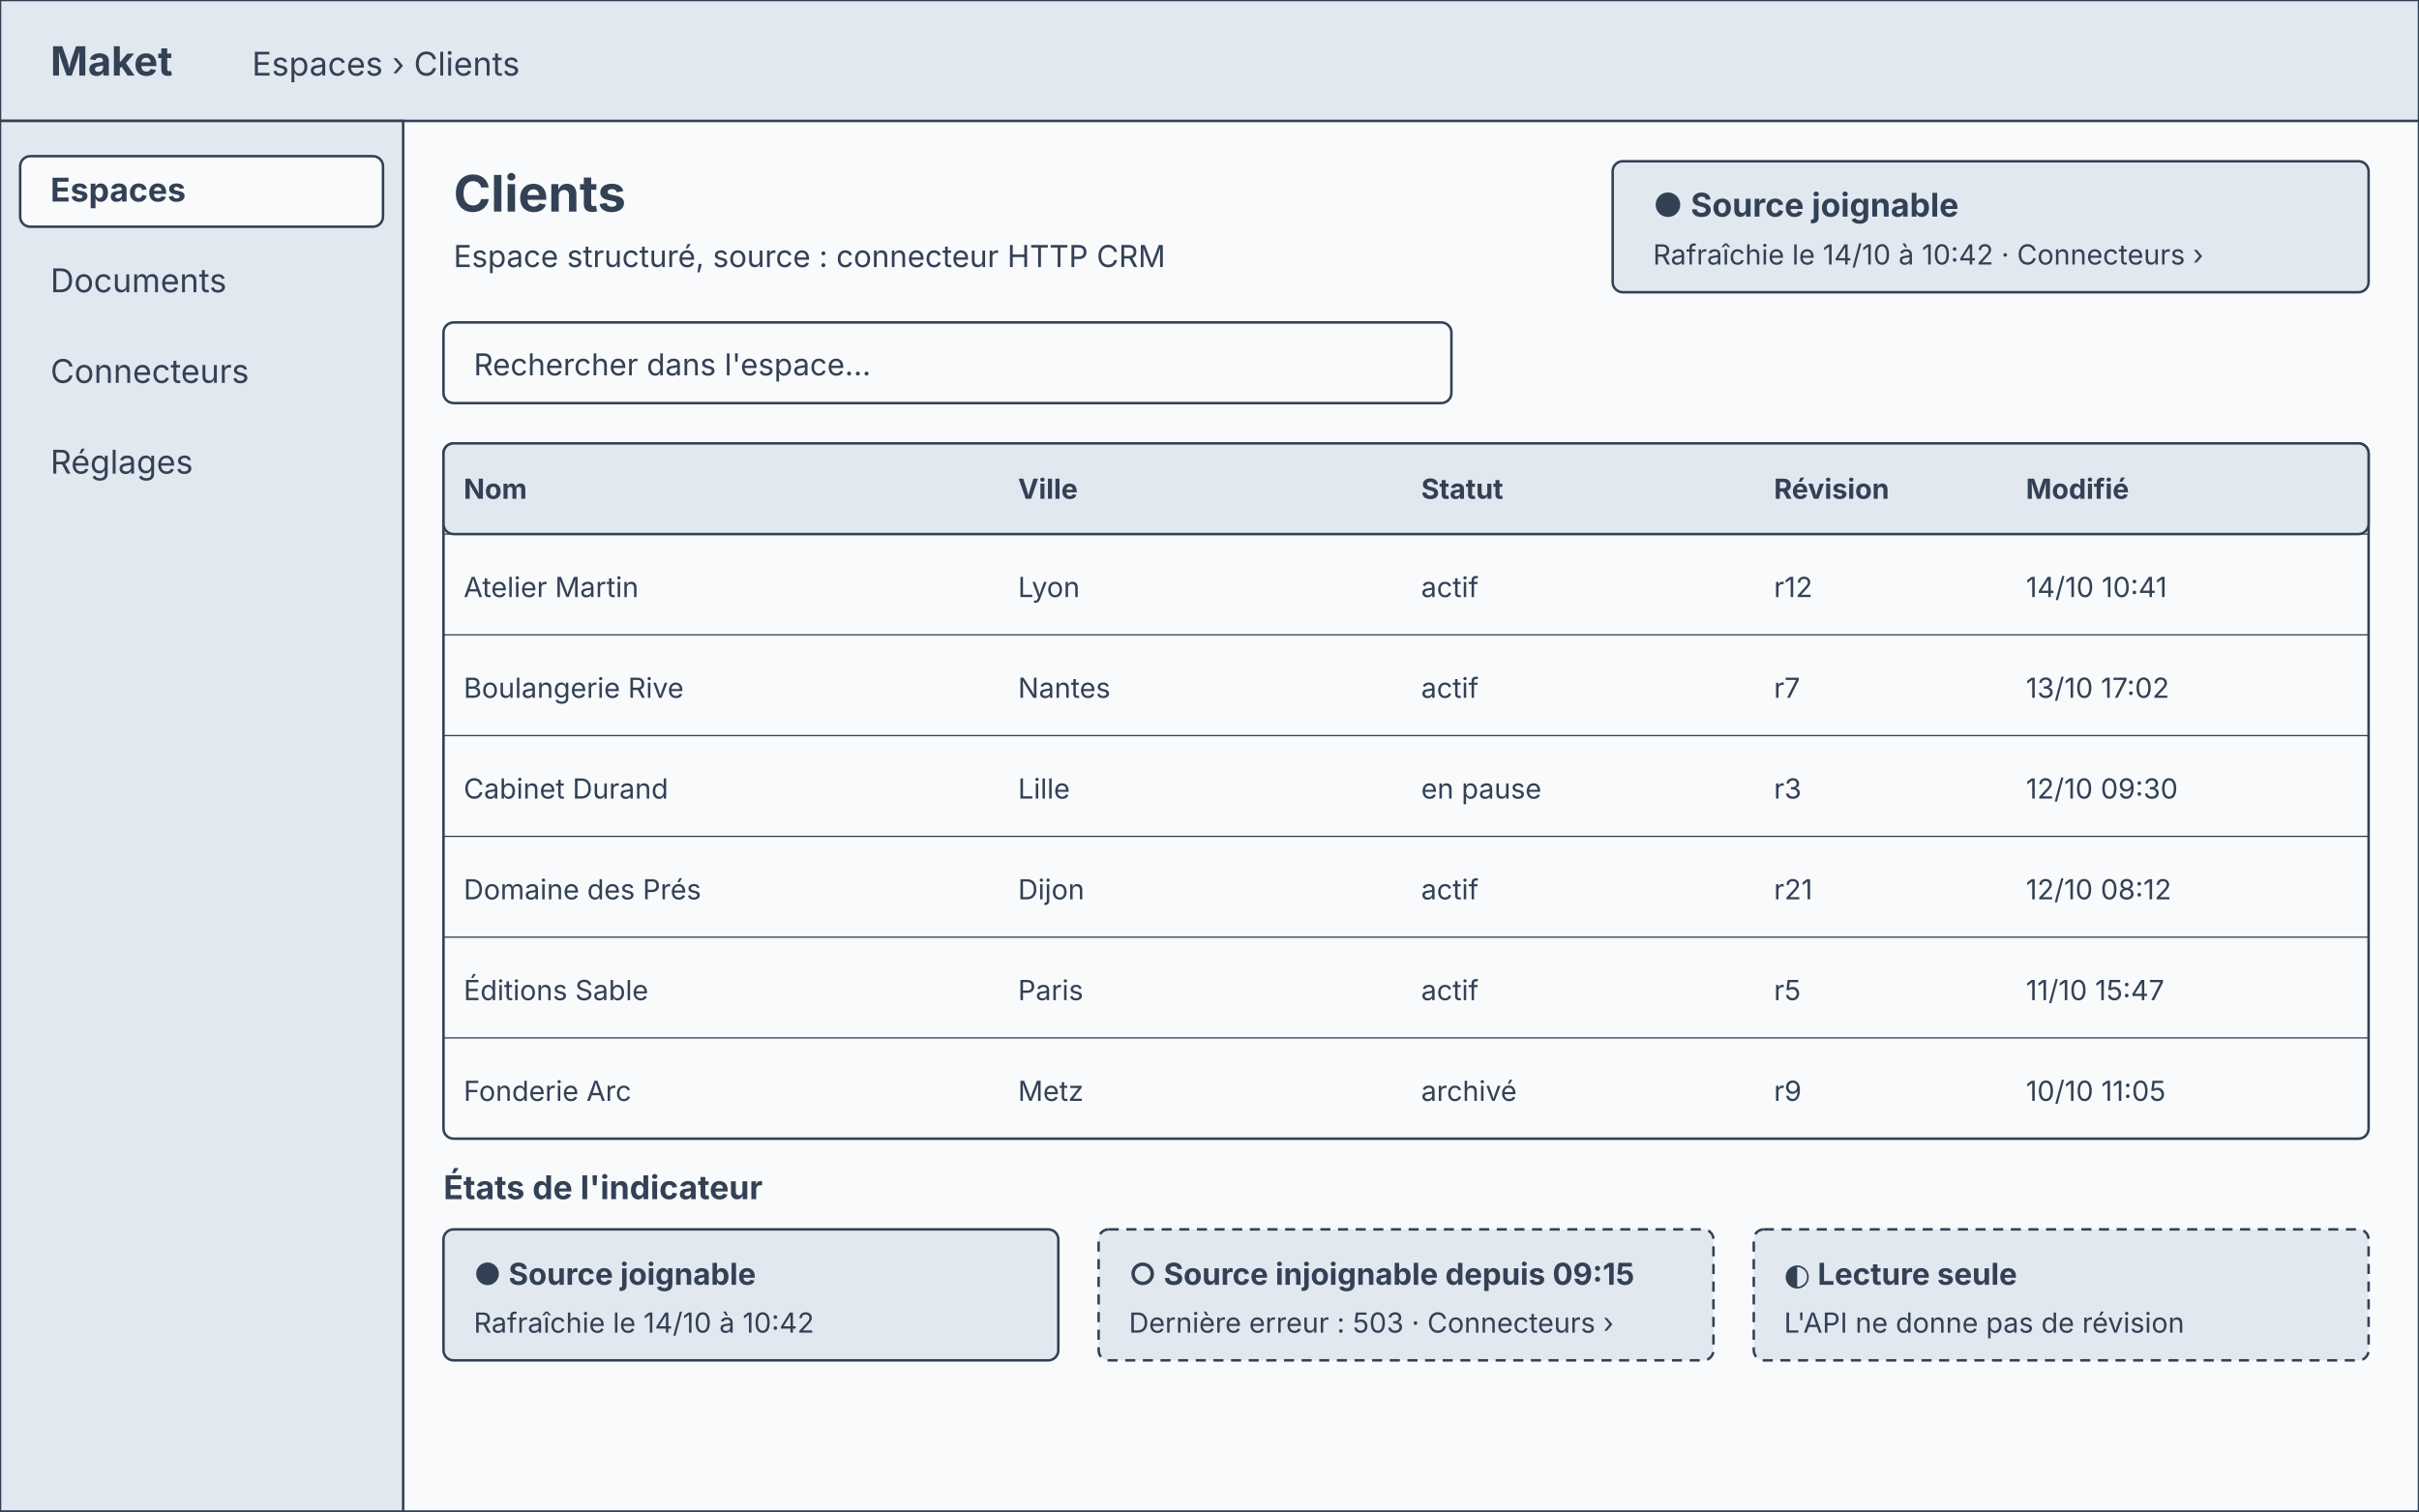
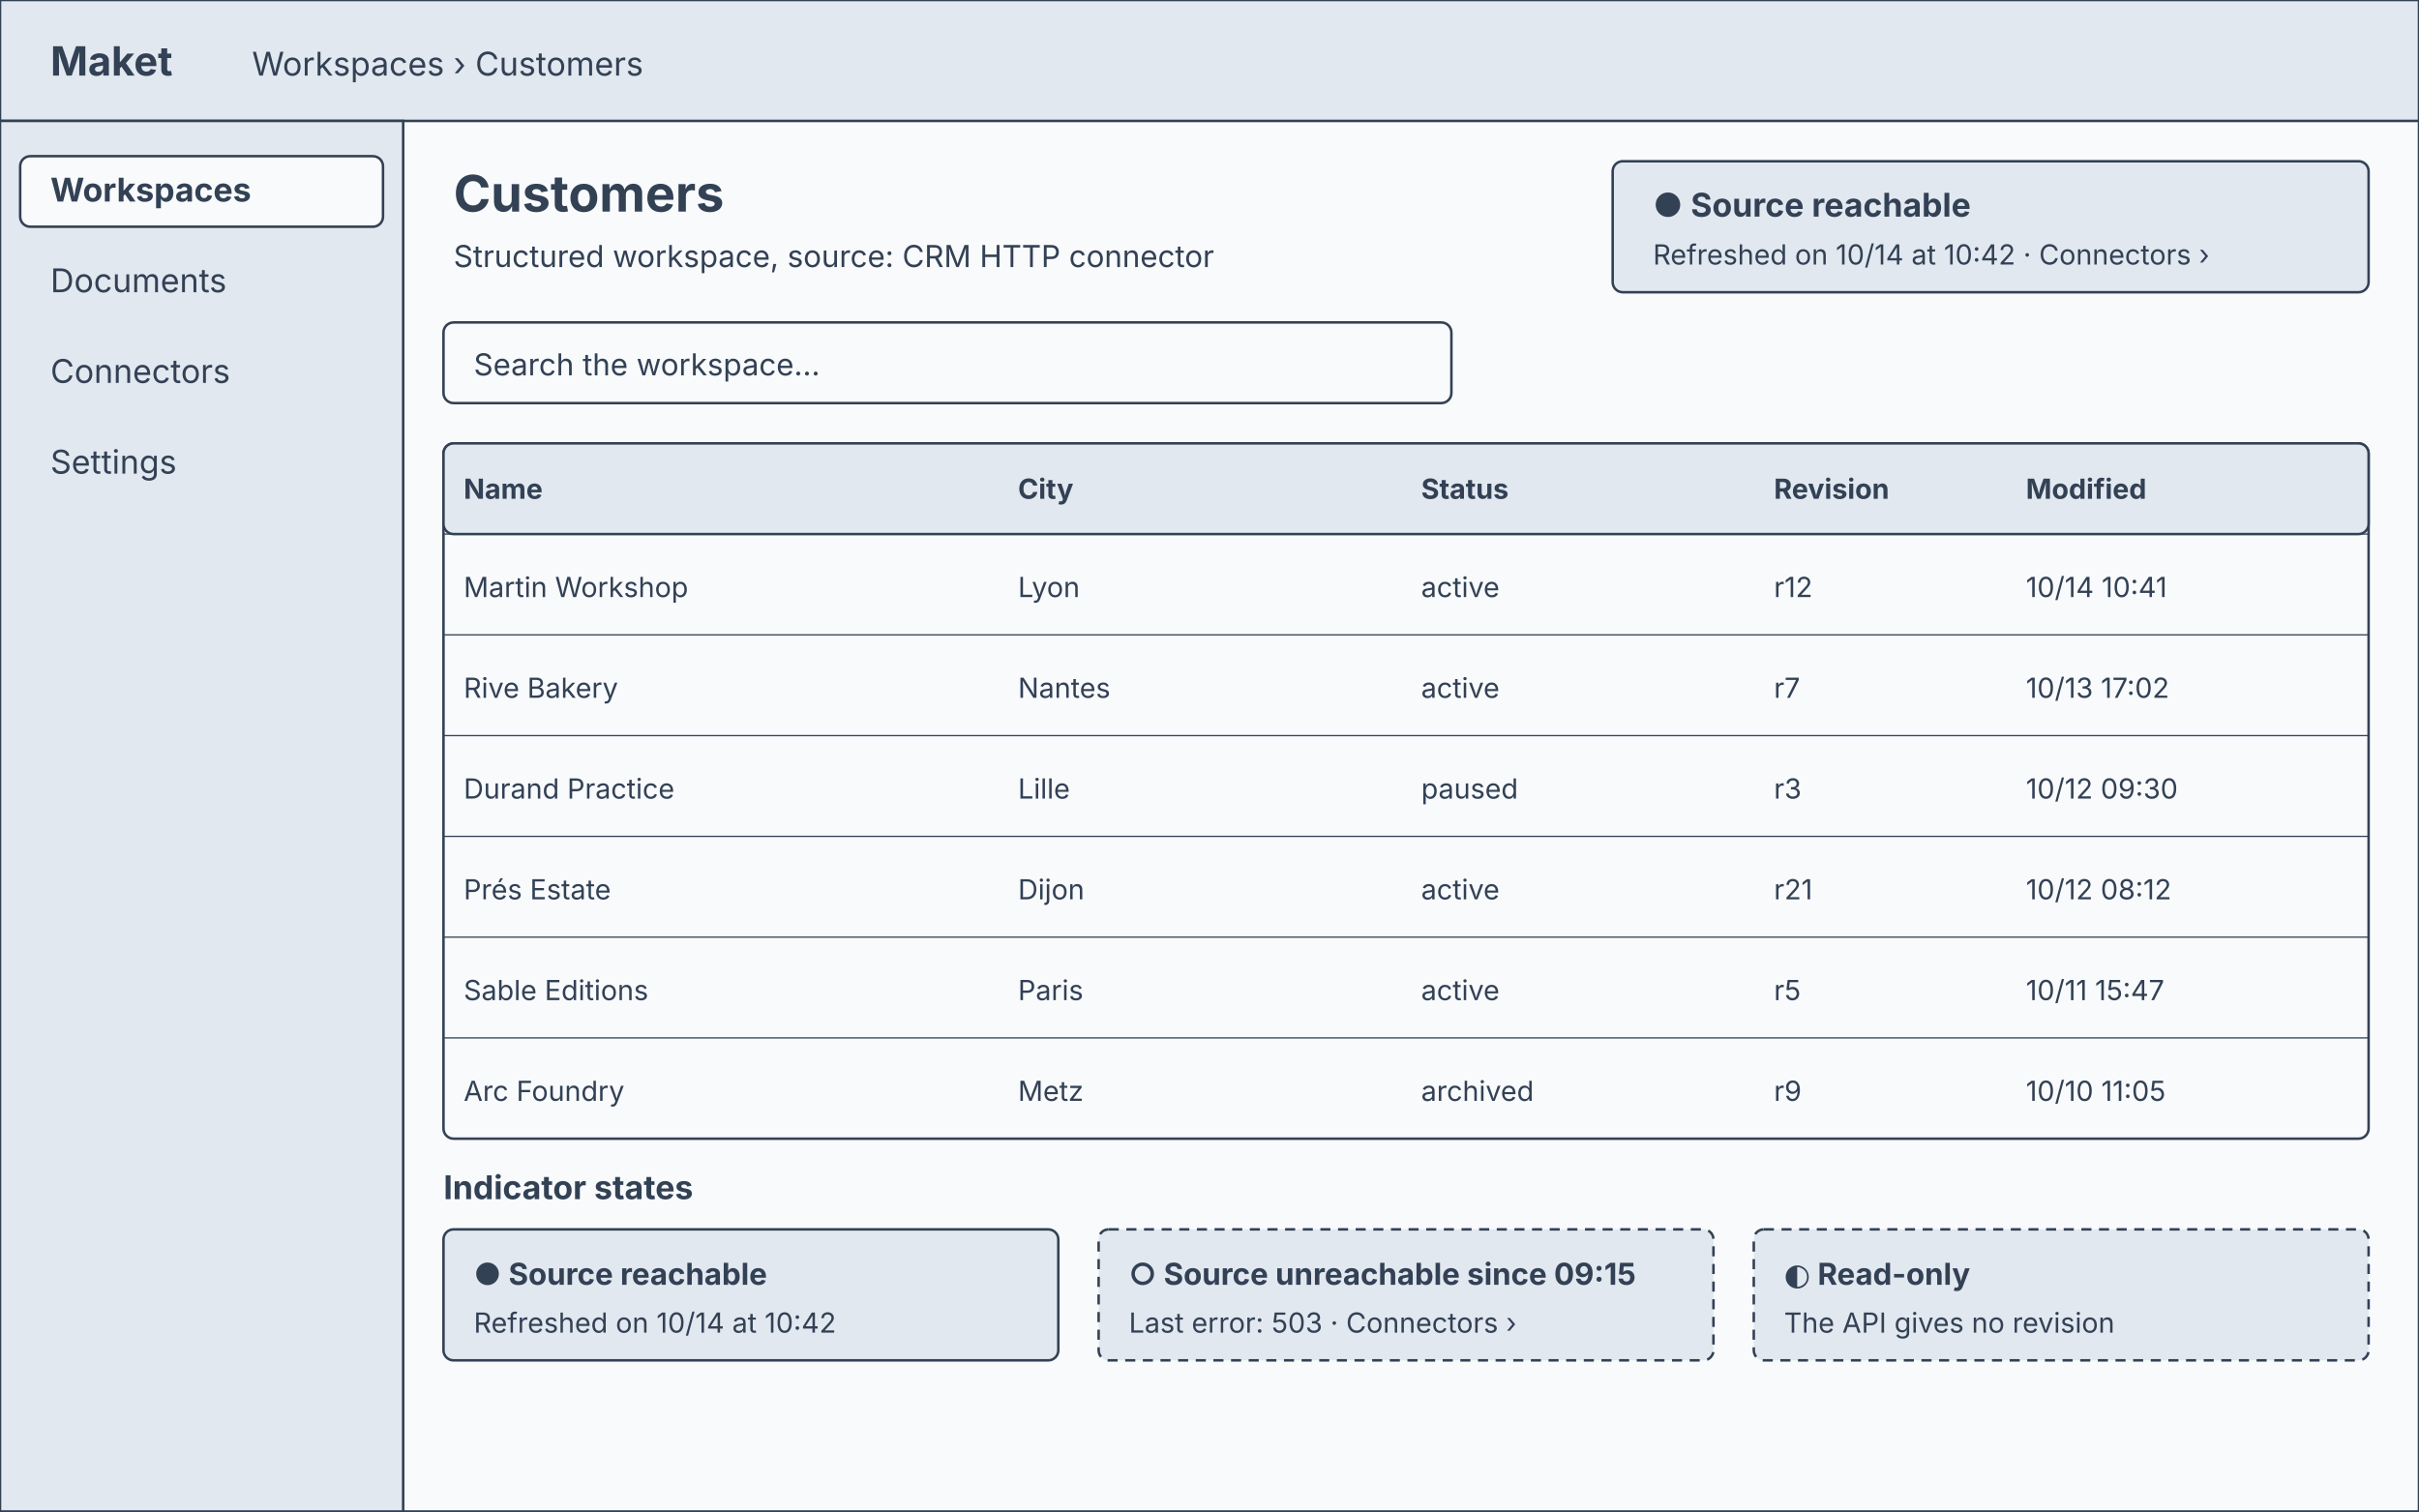
<svg xmlns="http://www.w3.org/2000/svg" viewBox="0 0 960 600" width="960" height="600" font-family="system-ui, -apple-system, 'Segoe UI', sans-serif">
  <rect x="0" y="0" width="960" height="600" rx="0" fill="#f8fafc" stroke="#334155" stroke-width="1" />
  <rect x="0" y="0" width="960" height="48" rx="0" fill="#e2e8f0" stroke="#334155" stroke-width="1" />
  <text x="20" y="30" font-size="16" font-weight="bold" text-anchor="start" fill="#334155">Maket</text>
-   <text x="100" y="30" font-size="13" font-weight="normal" text-anchor="start" fill="#334155">Espaces › Clients</text>
+   <text x="100" y="30" font-size="13" font-weight="normal" text-anchor="start" fill="#334155">Workspaces › Customers</text>
  <rect x="0" y="48" width="160" height="552" rx="0" fill="#e2e8f0" stroke="#334155" stroke-width="1" />
  <rect x="8" y="62" width="144" height="28" rx="4" fill="#f8fafc" stroke="#334155" stroke-width="1" />
-   <text x="20" y="80" font-size="13" font-weight="bold" text-anchor="start" fill="#334155">Espaces</text>
+   <text x="20" y="80" font-size="13" font-weight="bold" text-anchor="start" fill="#334155">Workspaces</text>
  <text x="20" y="116" font-size="13" font-weight="normal" text-anchor="start" fill="#334155">Documents</text>
-   <text x="20" y="152" font-size="13" font-weight="normal" text-anchor="start" fill="#334155">Connecteurs</text>
-   <text x="20" y="188" font-size="13" font-weight="normal" text-anchor="start" fill="#334155">Réglages</text>
-   <text x="180" y="84" font-size="20" font-weight="bold" text-anchor="start" fill="#334155">Clients</text>
-   <text x="180" y="106" font-size="12" font-weight="normal" text-anchor="start" fill="#334155">Espace structuré, source : connecteur HTTP CRM</text>
+   <text x="20" y="152" font-size="13" font-weight="normal" text-anchor="start" fill="#334155">Connectors</text>
+   <text x="20" y="188" font-size="13" font-weight="normal" text-anchor="start" fill="#334155">Settings</text>
+   <text x="180" y="84" font-size="20" font-weight="bold" text-anchor="start" fill="#334155">Customers</text>
+   <text x="180" y="106" font-size="12" font-weight="normal" text-anchor="start" fill="#334155">Structured workspace, source: CRM HTTP connector</text>
  <rect x="640" y="64" width="300" height="52" rx="4" fill="#e2e8f0" stroke="#334155" stroke-width="1" />
-   <text x="656" y="86" font-size="13" font-weight="bold" text-anchor="start" fill="#334155">● Source joignable</text>
-   <text x="656" y="105" font-size="11" font-weight="normal" text-anchor="start" fill="#334155">Rafraîchie le 14/10 à 10:42 · Connecteurs ›</text>
+   <text x="656" y="86" font-size="13" font-weight="bold" text-anchor="start" fill="#334155">● Source reachable</text>
+   <text x="656" y="105" font-size="11" font-weight="normal" text-anchor="start" fill="#334155">Refreshed on 10/14 at 10:42 · Connectors ›</text>
  <rect x="176" y="128" width="400" height="32" rx="4" fill="#f8fafc" stroke="#334155" stroke-width="1" />
-   <text x="188" y="149" font-size="12" font-weight="normal" text-anchor="start" fill="#334155">Rechercher dans l'espace…</text>
+   <text x="188" y="149" font-size="12" font-weight="normal" text-anchor="start" fill="#334155">Search the workspace…</text>
  <rect x="176" y="176" width="764" height="276" rx="4" fill="#f8fafc" stroke="#334155" stroke-width="1" />
  <rect x="176" y="176" width="764" height="36" rx="4" fill="#e2e8f0" stroke="#334155" stroke-width="1" />
-   <text x="184" y="198" font-size="11" font-weight="bold" text-anchor="start" fill="#334155">Nom</text>
-   <text x="404" y="198" font-size="11" font-weight="bold" text-anchor="start" fill="#334155">Ville</text>
-   <text x="564" y="198" font-size="11" font-weight="bold" text-anchor="start" fill="#334155">Statut</text>
-   <text x="704" y="198" font-size="11" font-weight="bold" text-anchor="start" fill="#334155">Révision</text>
-   <text x="804" y="198" font-size="11" font-weight="bold" text-anchor="start" fill="#334155">Modifié</text>
+   <text x="184" y="198" font-size="11" font-weight="bold" text-anchor="start" fill="#334155">Name</text>
+   <text x="404" y="198" font-size="11" font-weight="bold" text-anchor="start" fill="#334155">City</text>
+   <text x="564" y="198" font-size="11" font-weight="bold" text-anchor="start" fill="#334155">Status</text>
+   <text x="704" y="198" font-size="11" font-weight="bold" text-anchor="start" fill="#334155">Revision</text>
+   <text x="804" y="198" font-size="11" font-weight="bold" text-anchor="start" fill="#334155">Modified</text>
  <line x1="176" y1="212" x2="940" y2="212" stroke="#334155" stroke-width="0.5" />
-   <text x="184" y="237" font-size="11" font-weight="normal" text-anchor="start" fill="#334155">Atelier Martin</text>
+   <text x="184" y="237" font-size="11" font-weight="normal" text-anchor="start" fill="#334155">Martin Workshop</text>
  <text x="404" y="237" font-size="11" font-weight="normal" text-anchor="start" fill="#334155">Lyon</text>
-   <text x="564" y="237" font-size="11" font-weight="normal" text-anchor="start" fill="#334155">actif</text>
+   <text x="564" y="237" font-size="11" font-weight="normal" text-anchor="start" fill="#334155">active</text>
  <text x="704" y="237" font-size="11" font-weight="normal" text-anchor="start" fill="#334155">r12</text>
-   <text x="804" y="237" font-size="11" font-weight="normal" text-anchor="start" fill="#334155">14/10 10:41</text>
+   <text x="804" y="237" font-size="11" font-weight="normal" text-anchor="start" fill="#334155">10/14 10:41</text>
  <line x1="176" y1="252" x2="940" y2="252" stroke="#334155" stroke-width="0.5" />
-   <text x="184" y="277" font-size="11" font-weight="normal" text-anchor="start" fill="#334155">Boulangerie Rive</text>
+   <text x="184" y="277" font-size="11" font-weight="normal" text-anchor="start" fill="#334155">Rive Bakery</text>
  <text x="404" y="277" font-size="11" font-weight="normal" text-anchor="start" fill="#334155">Nantes</text>
-   <text x="564" y="277" font-size="11" font-weight="normal" text-anchor="start" fill="#334155">actif</text>
+   <text x="564" y="277" font-size="11" font-weight="normal" text-anchor="start" fill="#334155">active</text>
  <text x="704" y="277" font-size="11" font-weight="normal" text-anchor="start" fill="#334155">r7</text>
-   <text x="804" y="277" font-size="11" font-weight="normal" text-anchor="start" fill="#334155">13/10 17:02</text>
+   <text x="804" y="277" font-size="11" font-weight="normal" text-anchor="start" fill="#334155">10/13 17:02</text>
  <line x1="176" y1="292" x2="940" y2="292" stroke="#334155" stroke-width="0.5" />
-   <text x="184" y="317" font-size="11" font-weight="normal" text-anchor="start" fill="#334155">Cabinet Durand</text>
+   <text x="184" y="317" font-size="11" font-weight="normal" text-anchor="start" fill="#334155">Durand Practice</text>
  <text x="404" y="317" font-size="11" font-weight="normal" text-anchor="start" fill="#334155">Lille</text>
-   <text x="564" y="317" font-size="11" font-weight="normal" text-anchor="start" fill="#334155">en pause</text>
+   <text x="564" y="317" font-size="11" font-weight="normal" text-anchor="start" fill="#334155">paused</text>
  <text x="704" y="317" font-size="11" font-weight="normal" text-anchor="start" fill="#334155">r3</text>
-   <text x="804" y="317" font-size="11" font-weight="normal" text-anchor="start" fill="#334155">12/10 09:30</text>
+   <text x="804" y="317" font-size="11" font-weight="normal" text-anchor="start" fill="#334155">10/12 09:30</text>
  <line x1="176" y1="332" x2="940" y2="332" stroke="#334155" stroke-width="0.5" />
-   <text x="184" y="357" font-size="11" font-weight="normal" text-anchor="start" fill="#334155">Domaine des Prés</text>
+   <text x="184" y="357" font-size="11" font-weight="normal" text-anchor="start" fill="#334155">Prés Estate</text>
  <text x="404" y="357" font-size="11" font-weight="normal" text-anchor="start" fill="#334155">Dijon</text>
-   <text x="564" y="357" font-size="11" font-weight="normal" text-anchor="start" fill="#334155">actif</text>
+   <text x="564" y="357" font-size="11" font-weight="normal" text-anchor="start" fill="#334155">active</text>
  <text x="704" y="357" font-size="11" font-weight="normal" text-anchor="start" fill="#334155">r21</text>
-   <text x="804" y="357" font-size="11" font-weight="normal" text-anchor="start" fill="#334155">12/10 08:12</text>
+   <text x="804" y="357" font-size="11" font-weight="normal" text-anchor="start" fill="#334155">10/12 08:12</text>
  <line x1="176" y1="372" x2="940" y2="372" stroke="#334155" stroke-width="0.5" />
-   <text x="184" y="397" font-size="11" font-weight="normal" text-anchor="start" fill="#334155">Éditions Sable</text>
+   <text x="184" y="397" font-size="11" font-weight="normal" text-anchor="start" fill="#334155">Sable Editions</text>
  <text x="404" y="397" font-size="11" font-weight="normal" text-anchor="start" fill="#334155">Paris</text>
-   <text x="564" y="397" font-size="11" font-weight="normal" text-anchor="start" fill="#334155">actif</text>
+   <text x="564" y="397" font-size="11" font-weight="normal" text-anchor="start" fill="#334155">active</text>
  <text x="704" y="397" font-size="11" font-weight="normal" text-anchor="start" fill="#334155">r5</text>
-   <text x="804" y="397" font-size="11" font-weight="normal" text-anchor="start" fill="#334155">11/10 15:47</text>
+   <text x="804" y="397" font-size="11" font-weight="normal" text-anchor="start" fill="#334155">10/11 15:47</text>
  <line x1="176" y1="412" x2="940" y2="412" stroke="#334155" stroke-width="0.5" />
-   <text x="184" y="437" font-size="11" font-weight="normal" text-anchor="start" fill="#334155">Fonderie Arc</text>
+   <text x="184" y="437" font-size="11" font-weight="normal" text-anchor="start" fill="#334155">Arc Foundry</text>
  <text x="404" y="437" font-size="11" font-weight="normal" text-anchor="start" fill="#334155">Metz</text>
-   <text x="564" y="437" font-size="11" font-weight="normal" text-anchor="start" fill="#334155">archivé</text>
+   <text x="564" y="437" font-size="11" font-weight="normal" text-anchor="start" fill="#334155">archived</text>
  <text x="704" y="437" font-size="11" font-weight="normal" text-anchor="start" fill="#334155">r9</text>
  <text x="804" y="437" font-size="11" font-weight="normal" text-anchor="start" fill="#334155">10/10 11:05</text>
-   <text x="176" y="476" font-size="13" font-weight="bold" text-anchor="start" fill="#334155">États de l'indicateur</text>
+   <text x="176" y="476" font-size="13" font-weight="bold" text-anchor="start" fill="#334155">Indicator states</text>
  <rect x="176" y="488" width="244" height="52" rx="4" fill="#e2e8f0" stroke="#334155" stroke-width="1" />
-   <text x="188" y="510" font-size="12" font-weight="bold" text-anchor="start" fill="#334155">● Source joignable</text>
-   <text x="188" y="529" font-size="11" font-weight="normal" text-anchor="start" fill="#334155">Rafraîchie le 14/10 à 10:42</text>
+   <text x="188" y="510" font-size="12" font-weight="bold" text-anchor="start" fill="#334155">● Source reachable</text>
+   <text x="188" y="529" font-size="11" font-weight="normal" text-anchor="start" fill="#334155">Refreshed on 10/14 at 10:42</text>
  <rect x="436" y="488" width="244" height="52" rx="4" fill="#e2e8f0" stroke="#334155" stroke-width="1" stroke-dasharray="4 3" />
-   <text x="448" y="510" font-size="12" font-weight="bold" text-anchor="start" fill="#334155">○ Source injoignable depuis 09:15</text>
-   <text x="448" y="529" font-size="11" font-weight="normal" text-anchor="start" fill="#334155">Dernière erreur : 503 · Connecteurs ›</text>
+   <text x="448" y="510" font-size="12" font-weight="bold" text-anchor="start" fill="#334155">○ Source unreachable since 09:15</text>
+   <text x="448" y="529" font-size="11" font-weight="normal" text-anchor="start" fill="#334155">Last error: 503 · Connectors ›</text>
  <rect x="696" y="488" width="244" height="52" rx="4" fill="#e2e8f0" stroke="#334155" stroke-width="1" stroke-dasharray="4 3" />
-   <text x="708" y="510" font-size="12" font-weight="bold" text-anchor="start" fill="#334155">◐ Lecture seule</text>
-   <text x="708" y="529" font-size="11" font-weight="normal" text-anchor="start" fill="#334155">L'API ne donne pas de révision</text>
+   <text x="708" y="510" font-size="12" font-weight="bold" text-anchor="start" fill="#334155">◐ Read-only</text>
+   <text x="708" y="529" font-size="11" font-weight="normal" text-anchor="start" fill="#334155">The API gives no revision</text>
</svg>
